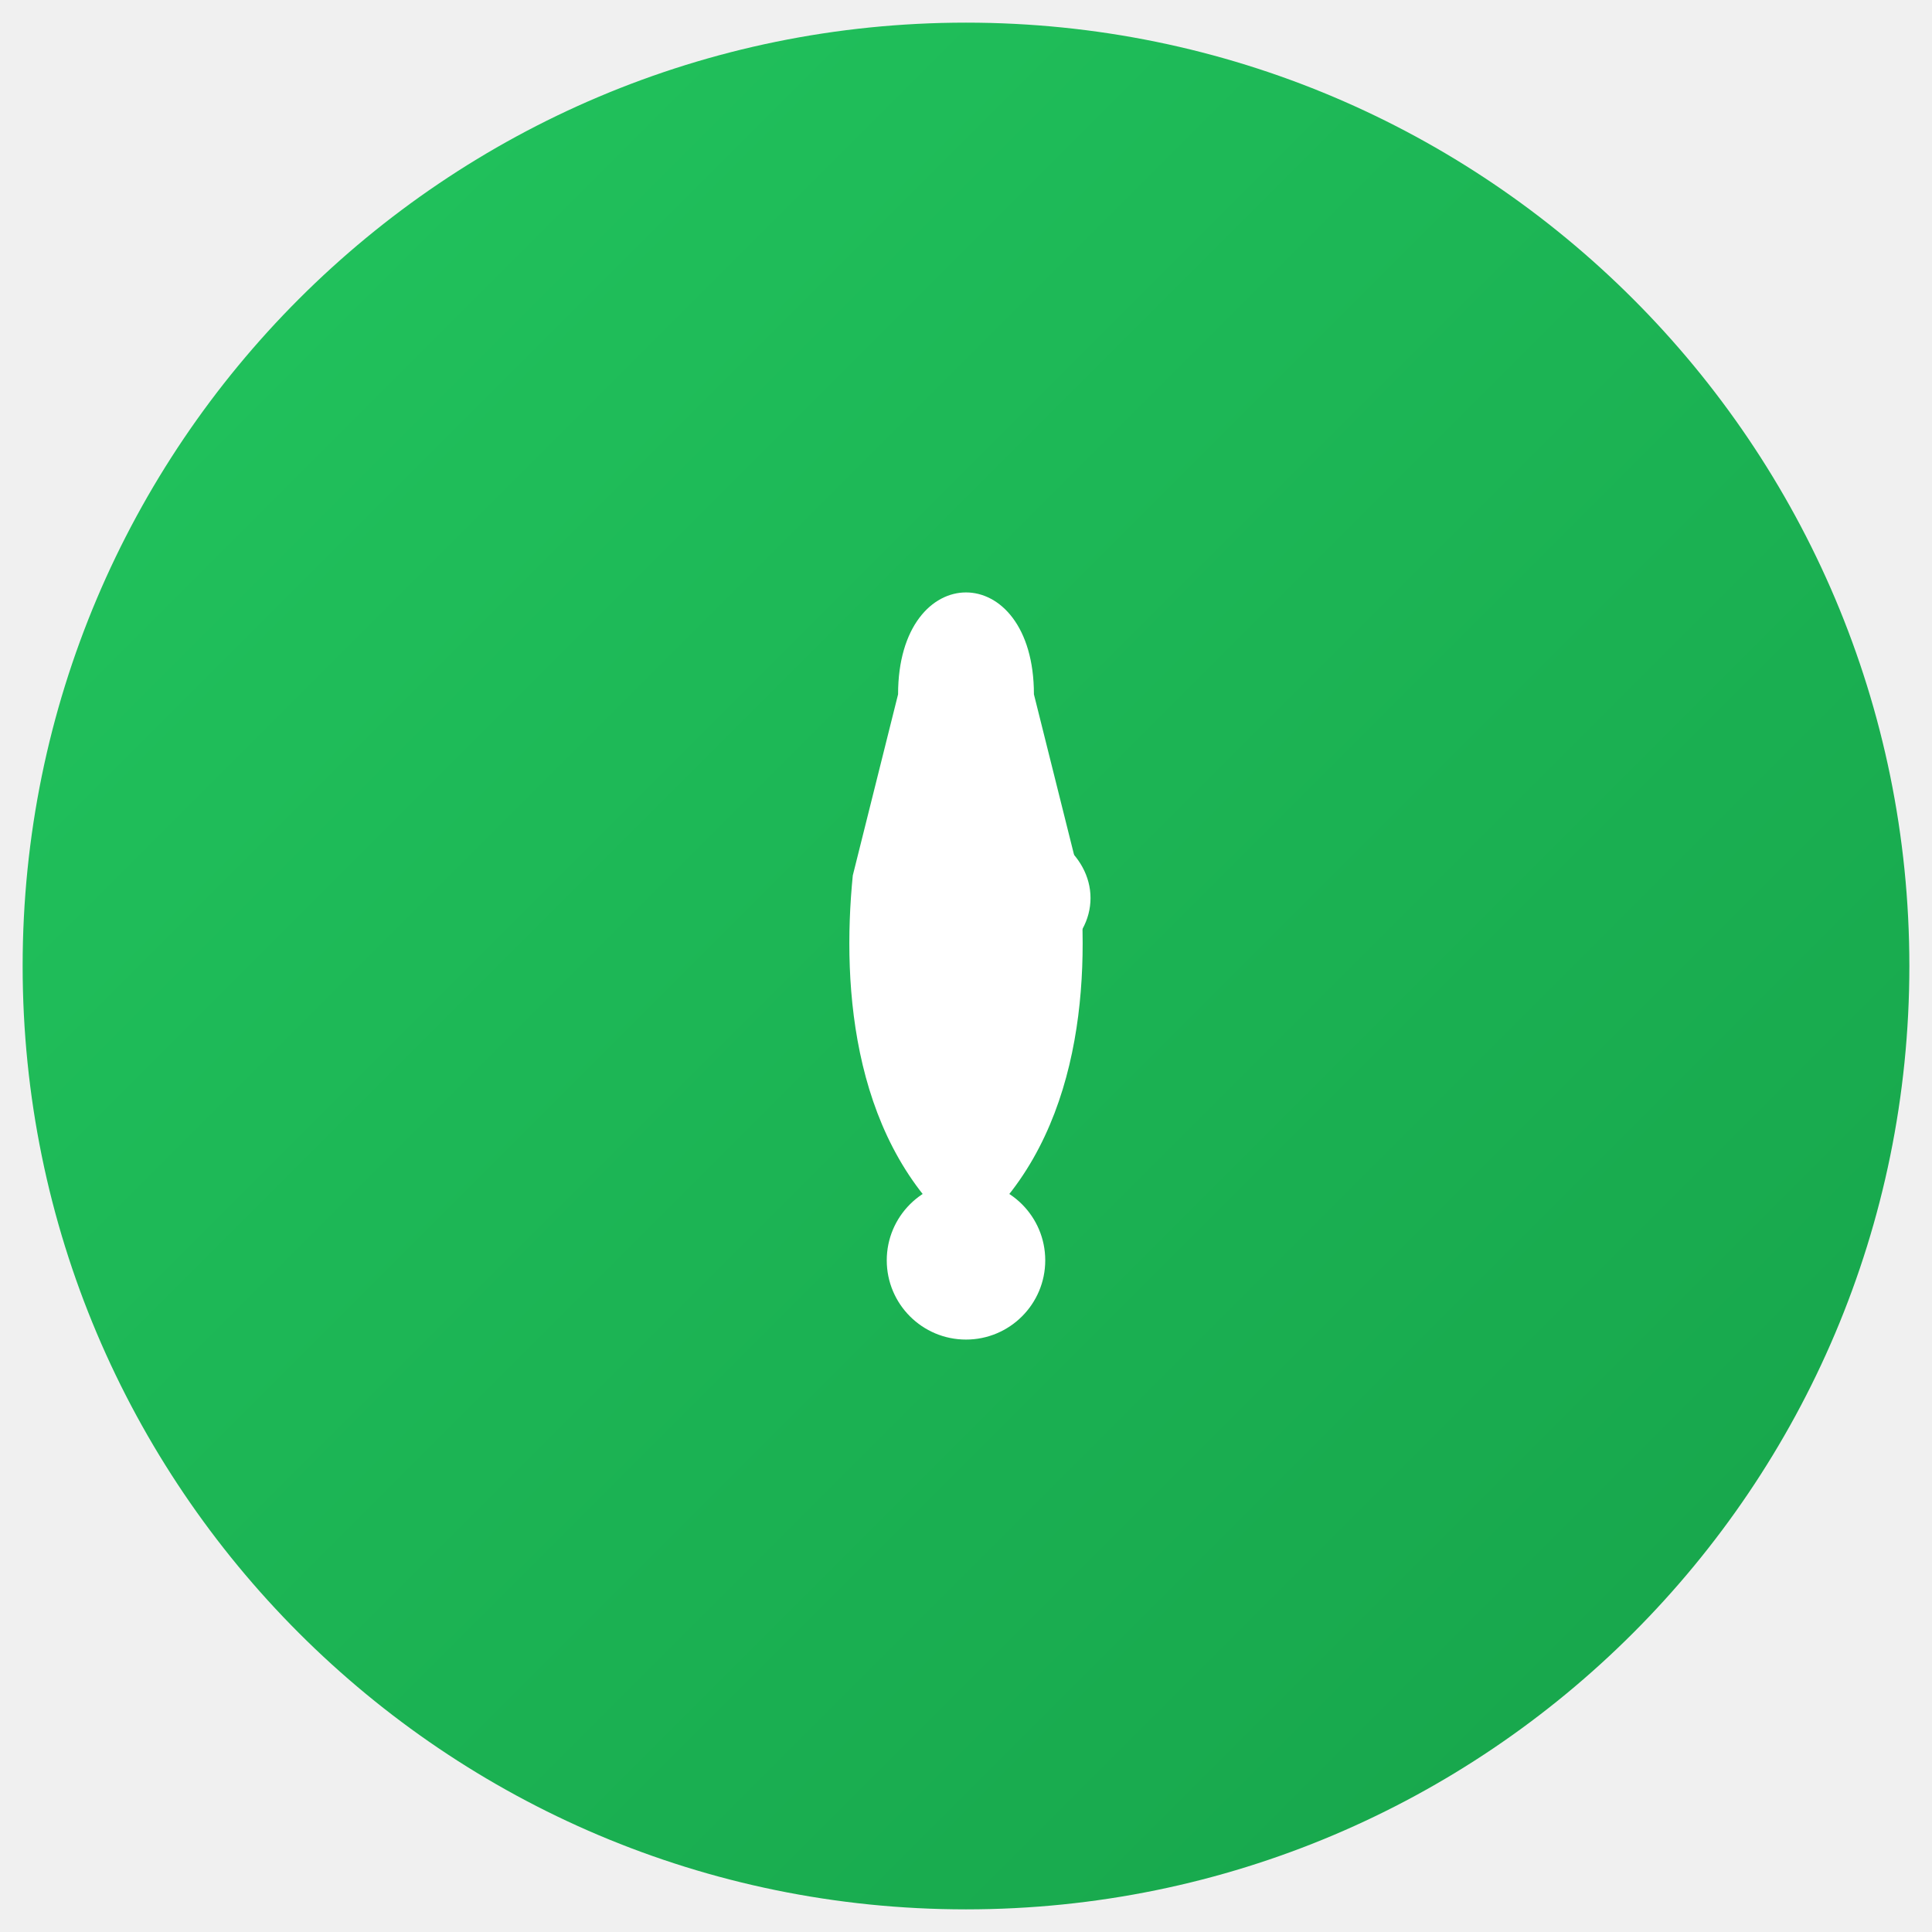
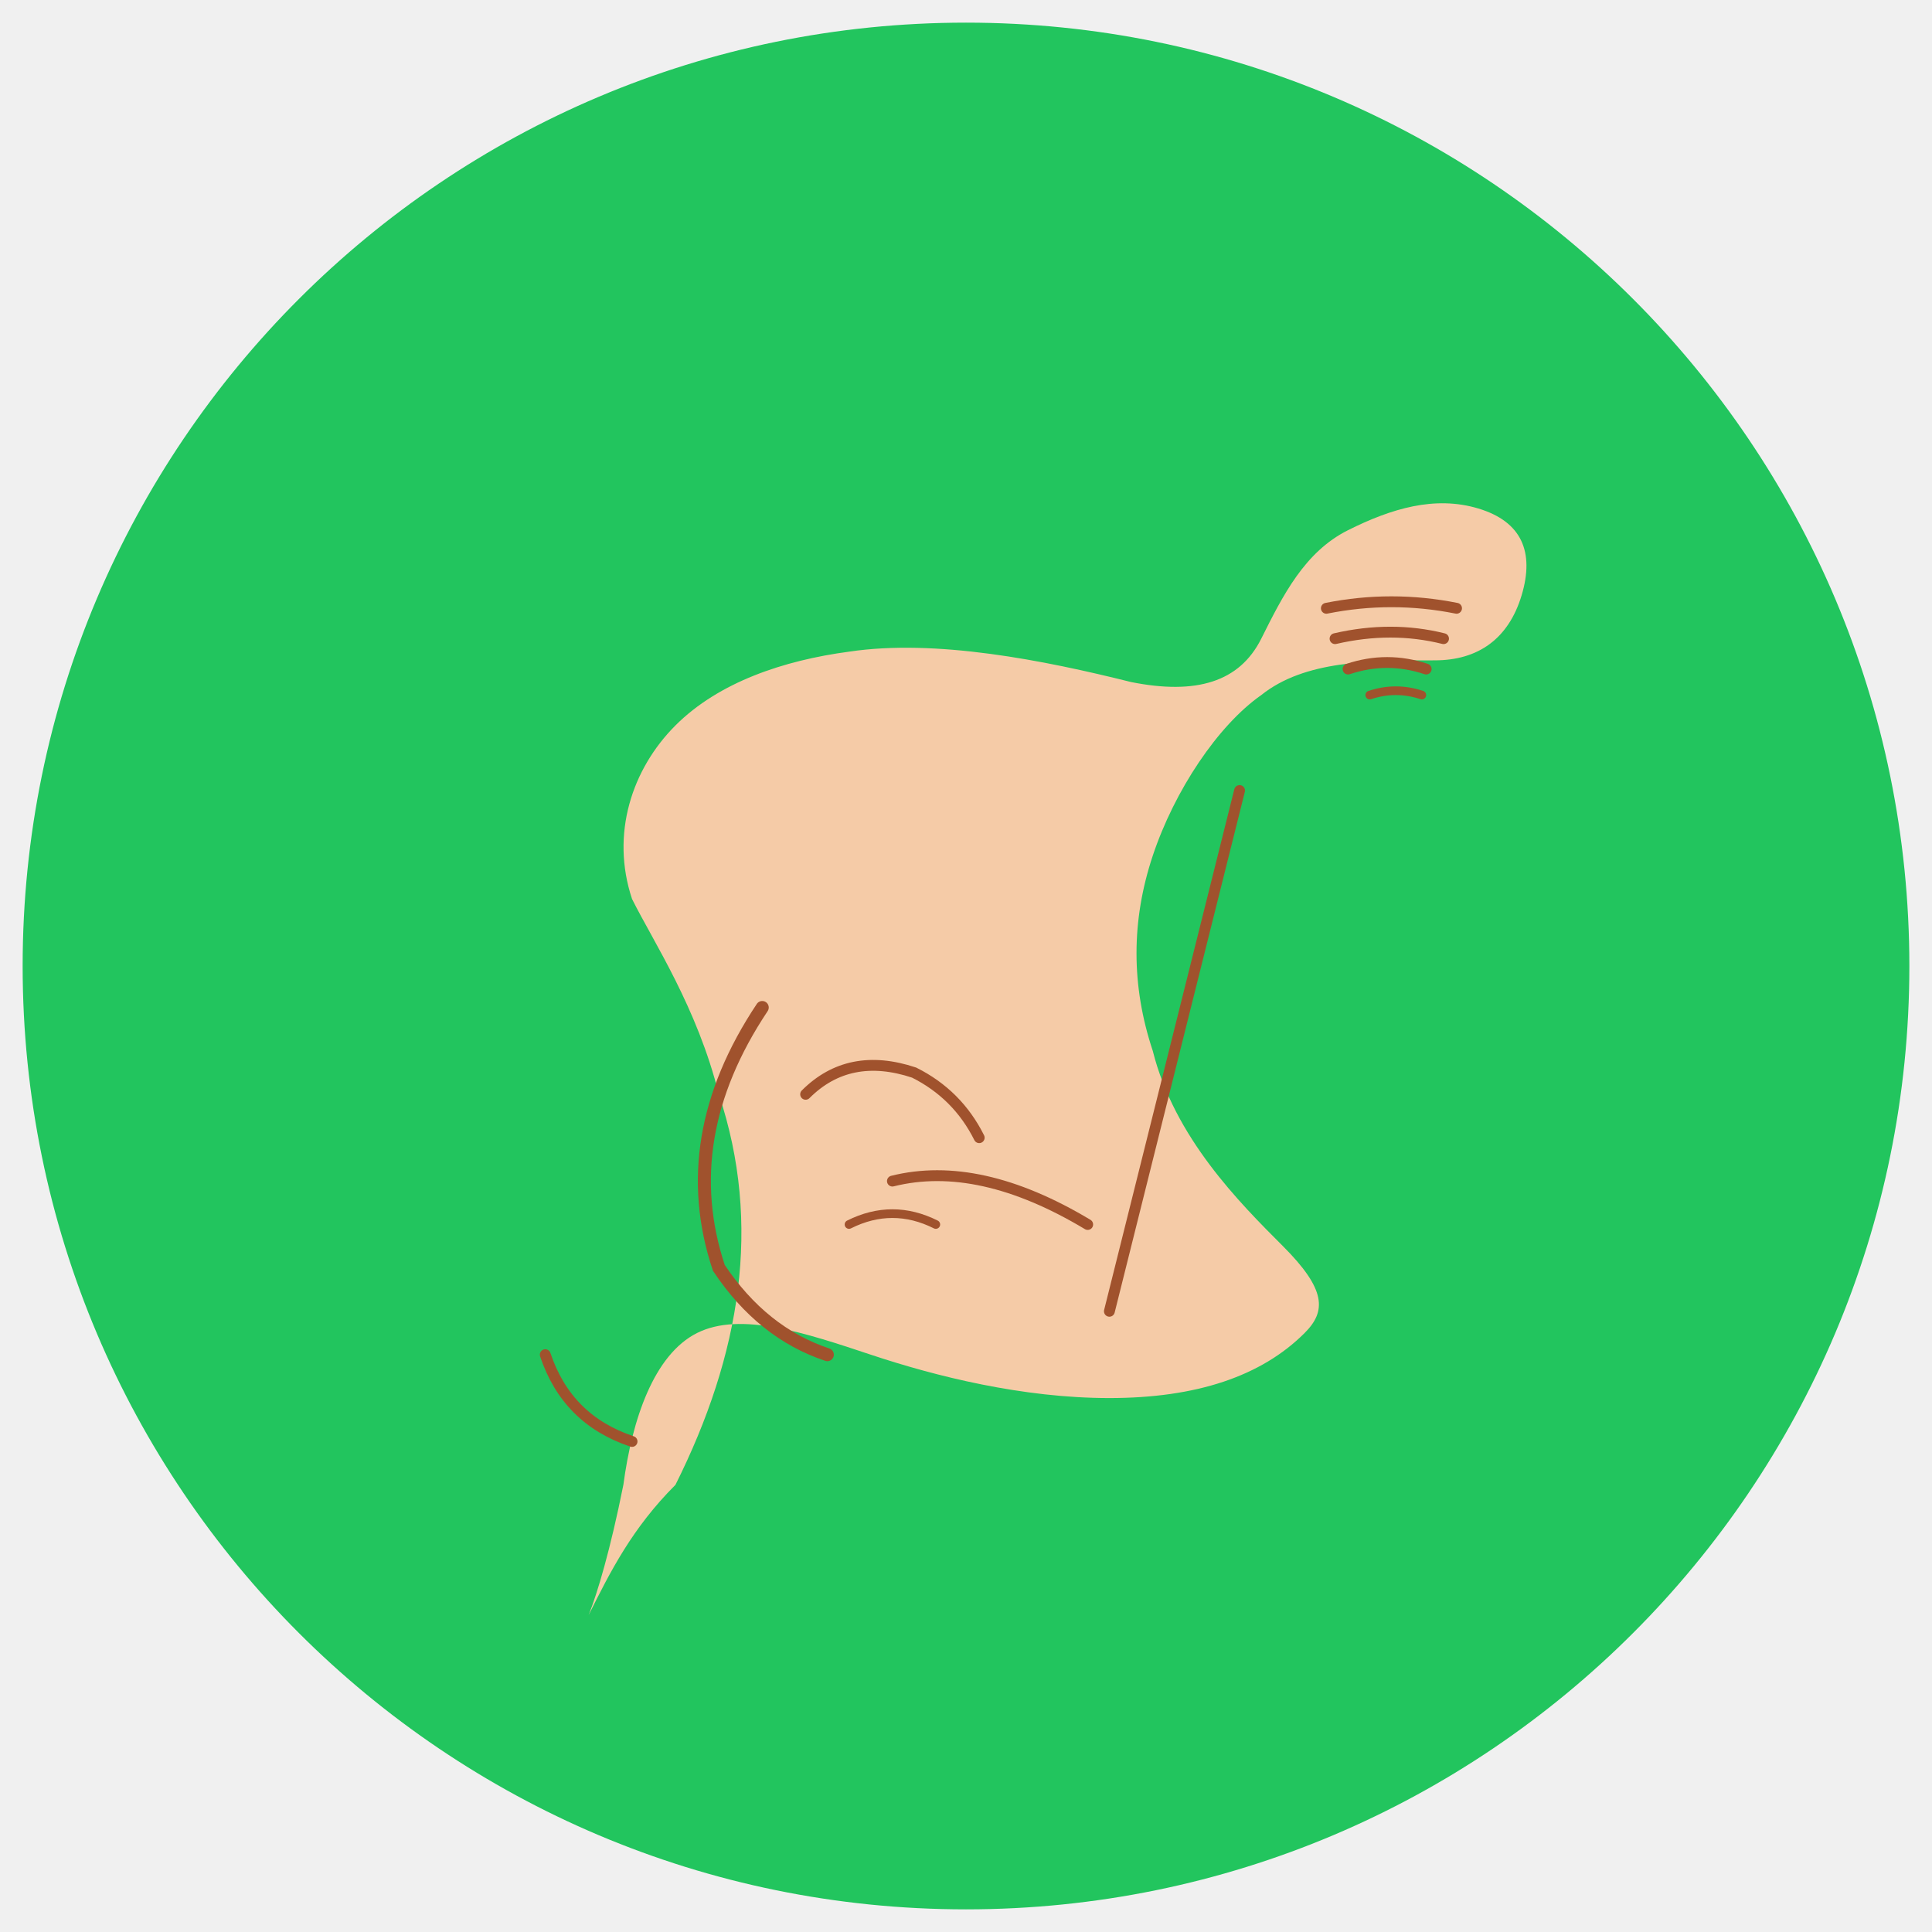
<svg xmlns="http://www.w3.org/2000/svg" viewBox="0 0 512 512">
-   <defs>
-     <linearGradient id="bg" x1="0" y1="0" x2="1" y2="1">
-       <stop offset="0%" stop-color="#22c55e" />
-       <stop offset="100%" stop-color="#16a34a" />
-     </linearGradient>
-   </defs>
-   <circle cx="256" cy="256" r="250" fill="url(#bg)" />
-   <g transform="translate(256,256) scale(0.6)" fill="white">
-     <path d="M-30,-120 C-30,-180 30,-180 30,-120 L50,-40 C55,10 50,80 0,120 C-50,80 -55,10 -50,-40 Z" />
-     <ellipse cx="10" cy="-30" rx="45" ry="35" />
-     <circle cx="0" cy="130" r="35" />
-     <circle cx="-10" cy="115" r="12" />
-     <circle cx="10" cy="115" r="12" />
-     <circle cx="-18" cy="135" r="12" />
-     <circle cx="18" cy="135" r="12" />
-     <circle cx="0" cy="145" r="12" />
+   <circle cx="256" cy="256" r="250" fill="#22c55e" />
+   <g transform="translate(110,60) scale(1.15)">
+     <path d="       M 40,320       C 45,310 50,300 60,290       C 75,260 80,230 70,200       C 65,180 55,165 50,155       C 45,140 50,125 60,115       C 70,105 85,100 100,98       C 120,95 145,100 165,105       C 180,108 190,105 195,95       C 200,85 205,75 215,70       C 225,65 235,62 245,65       C 255,68 258,75 255,85       C 252,95 245,100 235,100       C 220,100 205,100 195,108       C 185,115 175,130 170,145       C 165,160 165,175 170,190       C 175,210 190,225 200,235       C 210,245 210,250 205,255       C 195,265 180,270 160,270       C 140,270 120,265 105,260       C 90,255 75,250 65,255       C 55,260 50,275 48,290       C 45,305 42,315 40,320       Z     " fill="#f5cba7" />
+     <path d="M 190,130 Q 175,190 160,250" fill="none" stroke="#a0522d" stroke-width="2.5" stroke-linecap="round" />
+     <path d="M 110,220 Q 130,215 155,230" fill="none" stroke="#a0522d" stroke-width="2.5" stroke-linecap="round" />
+     <path d="M 80,180 Q 60,210 70,240 Q 80,255 95,260" fill="none" stroke="#a0522d" stroke-width="3" stroke-linecap="round" />
+     <path d="M 90,200 Q 100,190 115,195 Q 125,200 130,210" fill="none" stroke="#a0522d" stroke-width="2.5" stroke-linecap="round" />
+     <path d="M 100,230 Q 110,225 120,230" fill="none" stroke="#a0522d" stroke-width="2" stroke-linecap="round" />
+     <path d="M 210,88 Q 225,85 240,88" fill="none" stroke="#a0522d" stroke-width="2.5" stroke-linecap="round" />
+     <path d="M 212,95 Q 225,92 237,95" fill="none" stroke="#a0522d" stroke-width="2.5" stroke-linecap="round" />
+     <path d="M 215,102 Q 224,99 233,102" fill="none" stroke="#a0522d" stroke-width="2.5" stroke-linecap="round" />
+     <path d="M 220,108 Q 226,106 232,108" fill="none" stroke="#a0522d" stroke-width="2" stroke-linecap="round" />
+     <path d="M 50,280 Q 35,275 30,260" fill="none" stroke="#a0522d" stroke-width="2.5" stroke-linecap="round" />
  </g>
</svg>
